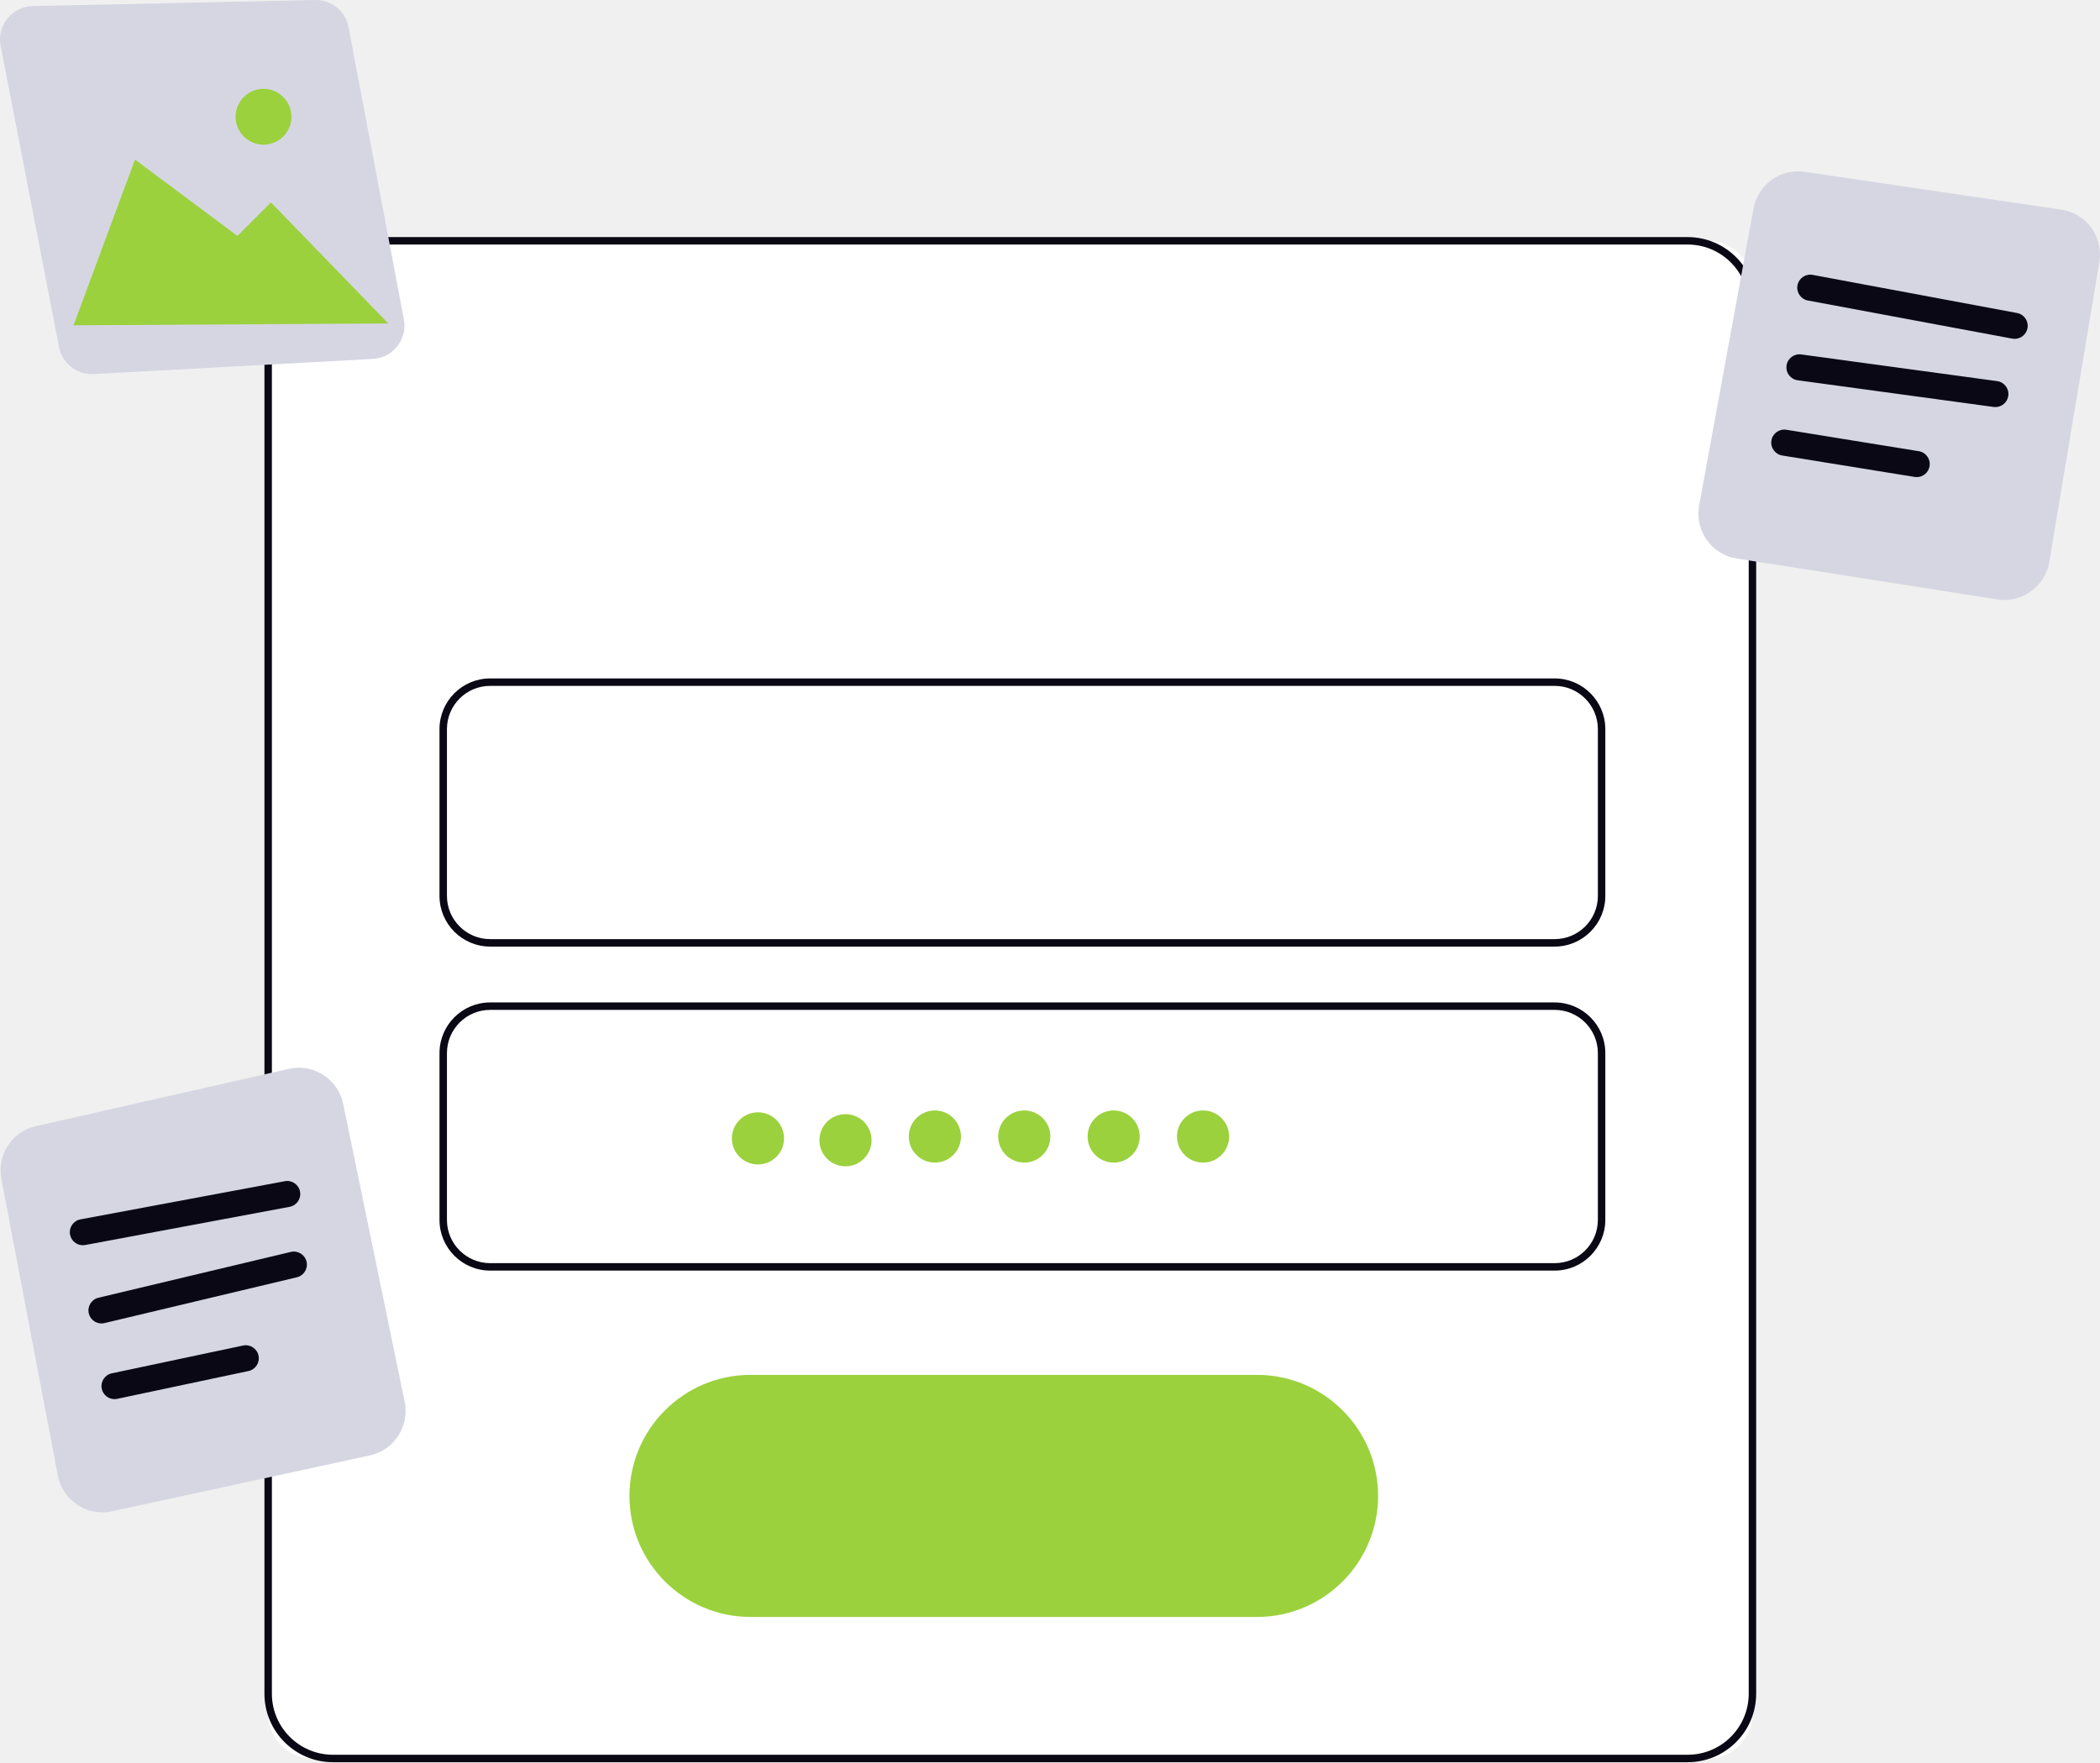
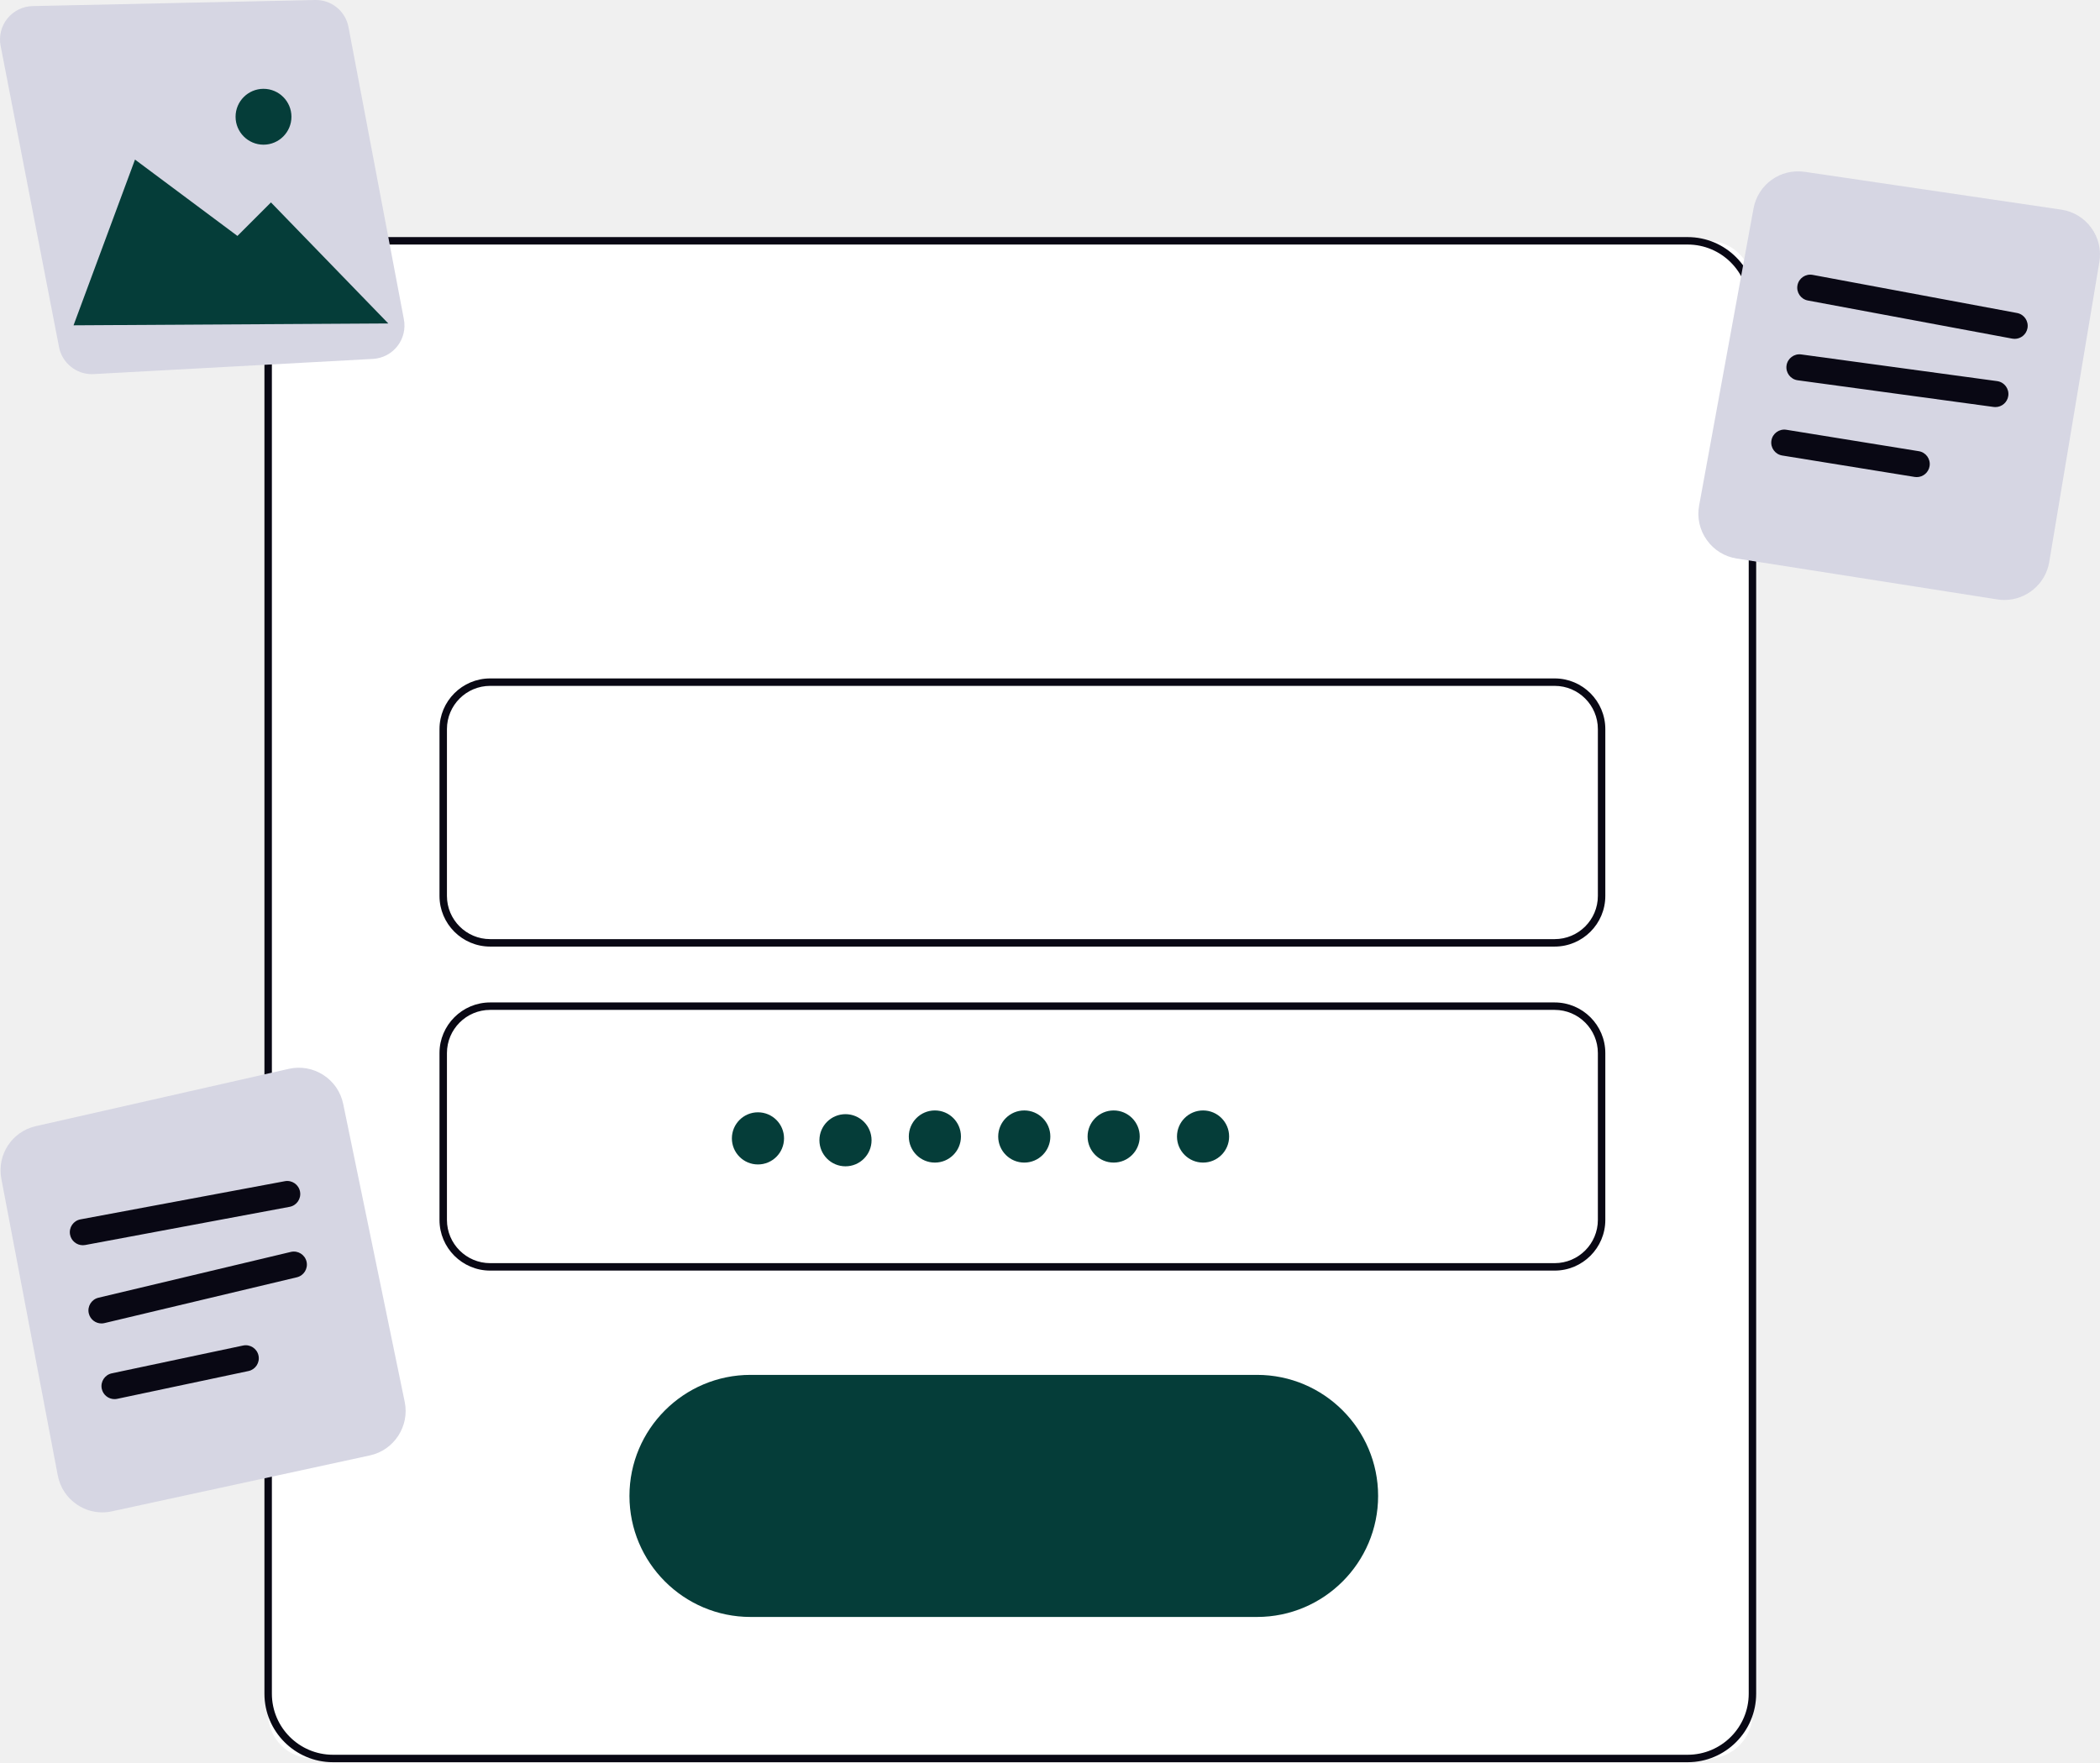
<svg xmlns="http://www.w3.org/2000/svg" width="818.553" height="686.948" viewBox="0 0 818.553 686.948" role="img" artist="Katerina Limpitsouni" source="https://undraw.co/">
  <rect x="104.526" y="93.874" width="578.555" height="591.621" rx="17.389" ry="17.389" fill="#fff" />
  <path d="M657.836,686.948H129.771c-14.721,0-26.697-11.976-26.697-26.697V119.12c0-14.721,11.976-26.697,26.697-26.697h528.065c14.72,0,26.696,11.976,26.696,26.697v541.13c0,14.721-11.976,26.697-26.696,26.697ZM129.771,95.326c-13.12,0-23.794,10.673-23.794,23.794v541.13c0,13.12,10.673,23.794,23.794,23.794h528.065c13.119,0,23.792-10.673,23.792-23.794V119.12c0-13.12-10.673-23.794-23.792-23.794H129.771Z" fill="#090814" />
  <path d="M605.985,368.997H191.058c-10.889,0-19.749-8.86-19.749-19.749v-65.036c0-10.889,8.86-19.747,19.749-19.747h414.927c10.889,0,19.747,8.858,19.747,19.747v65.036c0,10.889-8.858,19.749-19.747,19.749ZM191.058,267.368c-9.288,0-16.845,7.555-16.845,16.844v65.036c0,9.288,7.557,16.845,16.845,16.845h414.927c9.288,0,16.844-7.557,16.844-16.845v-65.036c0-9.288-7.555-16.844-16.844-16.844H191.058Z" fill="#090814" />
  <path d="M605.985,495.306H191.058c-10.889,0-19.749-8.86-19.749-19.749v-65.036c0-10.889,8.86-19.747,19.749-19.747h414.927c10.889,0,19.747,8.858,19.747,19.747v65.036c0,10.889-8.858,19.749-19.747,19.749ZM191.058,393.678c-9.288,0-16.845,7.555-16.845,16.844v65.036c0,9.288,7.557,16.845,16.845,16.845h414.927c9.288,0,16.844-7.557,16.844-16.845v-65.036c0-9.288-7.555-16.844-16.844-16.844H191.058Z" fill="#090814" />
-   <circle cx="295.442" cy="443.765" r="10.163" fill="#9BD13D" />
-   <circle cx="329.56" cy="444.491" r="10.163" fill="#9BD13D" />
-   <circle cx="364.404" cy="443.039" r="10.163" fill="#9BD13D" />
-   <circle cx="399.248" cy="443.039" r="10.163" fill="#9BD13D" />
-   <circle cx="434.092" cy="443.039" r="10.163" fill="#9BD13D" />
-   <circle cx="468.936" cy="443.039" r="10.163" fill="#9BD13D" />
-   <path d="M489.988,630.326h-197.45c-26.018,0-47.184-21.166-47.184-47.184s21.166-47.184,47.184-47.184h197.45c26.017,0,47.183,21.166,47.183,47.184s-21.166,47.184-47.183,47.184Z" fill="#9BD13D" />
+   <circle cx="295.442" cy="443.765" r="10.163" fill="#053D39" />
+   <circle cx="329.56" cy="444.491" r="10.163" fill="#053D39" />
+   <circle cx="364.404" cy="443.039" r="10.163" fill="#053D39" />
+   <circle cx="399.248" cy="443.039" r="10.163" fill="#053D39" />
+   <circle cx="434.092" cy="443.039" r="10.163" fill="#053D39" />
+   <circle cx="468.936" cy="443.039" r="10.163" fill="#053D39" />
+   <path d="M489.988,630.326h-197.45c-26.018,0-47.184-21.166-47.184-47.184s21.166-47.184,47.184-47.184h197.45c26.017,0,47.183,21.166,47.183,47.184s-21.166,47.184-47.183,47.184Z" fill="#053D39" />
  <path d="M35.789,145.852c-6.167,0-11.591-4.419-12.776-10.534L.239,17.852c-.732-3.774.234-7.655,2.648-10.646,2.413-2.99,6.002-4.754,9.845-4.836L122.786.003c6.427-.146,11.874,4.314,13.062,10.585l21.585,113.915c.698,3.686-.228,7.493-2.544,10.446-2.314,2.952-5.789,4.762-9.533,4.965l-108.863,5.916c-.235.013-.471.02-.703.02Z" fill="#d6d6e3" />
-   <polygon points="28.667 126.814 52.622 62.208 92.548 91.971 105.614 78.904 151.347 126.089 28.667 126.814" fill="#9BD13D" />
-   <path d="M102.711,56.401c-6.004,0-10.889-4.884-10.889-10.889s4.884-10.889,10.889-10.889,10.889,4.884,10.889,10.889-4.884,10.889-10.889,10.889Z" fill="#9BD13D" />
+   <polygon points="28.667 126.814 52.622 62.208 92.548 91.971 105.614 78.904 151.347 126.089 28.667 126.814" fill="#053D39" />
+   <path d="M102.711,56.401c-6.004,0-10.889-4.884-10.889-10.889s4.884-10.889,10.889-10.889,10.889,4.884,10.889,10.889-4.884,10.889-10.889,10.889Z" fill="#053D39" />
  <path d="M39.864,589.556c-3.431,0-6.787-1.004-9.723-2.946-4.012-2.657-6.719-6.723-7.618-11.45L.528,459.552c-1.791-9.417,4.129-18.451,13.476-20.567l98.532-22.319c4.676-1.056,9.465-.211,13.492,2.38,4.029,2.595,6.781,6.608,7.75,11.3l23.974,116.138c1.954,9.464-4.14,18.827-13.583,20.874l-100.512,21.787c-1.262.274-2.532.41-3.793.41Z" fill="#d6d6e3" />
  <path d="M32.291,485.418c-2.399,0-4.533-1.706-4.989-4.15-.516-2.759,1.303-5.413,4.062-5.928l79.658-14.881c2.758-.523,5.412,1.303,5.928,4.062s-1.303,5.413-4.062,5.928l-79.658,14.881c-.315.06-.629.088-.939.088Z" fill="#090814" />
  <path d="M39.552,515.907c-2.3,0-4.382-1.571-4.94-3.906-.649-2.729,1.036-5.47,3.767-6.121l74.985-17.854c2.728-.647,5.468,1.036,6.121,3.767.649,2.729-1.036,5.47-3.767,6.121l-74.985,17.854c-.396.094-.791.139-1.181.139Z" fill="#090814" />
  <path d="M44.632,545.406c-2.349,0-4.459-1.639-4.965-4.029-.581-2.746,1.173-5.443,3.917-6.024l51.157-10.833c2.76-.58,5.444,1.173,6.024,3.917.581,2.746-1.173,5.443-3.917,6.024l-51.157,10.833c-.356.075-.71.112-1.059.112Z" fill="#090814" />
  <path d="M781.3,233.887c-.903,0-1.816-.071-2.734-.214l-101.603-15.94c-4.755-.747-8.907-3.319-11.691-7.245-2.785-3.924-3.841-8.694-2.975-13.427l21.196-115.757c1.73-9.428,10.502-15.704,19.99-14.321l99.948,14.732c4.74.699,8.904,3.217,11.724,7.09,2.821,3.872,3.94,8.607,3.15,13.333l-19.542,116.966c-1.438,8.615-8.979,14.782-17.465,14.782Z" fill="#d6d6e3" />
  <path d="M785.294,132.092c-.309,0-.622-.028-.937-.088l-79.664-14.86c-2.759-.515-4.578-3.167-4.063-5.926.513-2.759,3.16-4.589,5.926-4.063l79.664,14.86c2.759.515,4.578,3.167,4.063,5.926-.455,2.444-2.59,4.151-4.989,4.151Z" fill="#090814" />
  <path d="M777.78,158.685c-.23,0-.459-.014-.693-.047l-76.377-10.401c-2.78-.379-4.727-2.939-4.348-5.721.38-2.782,2.949-4.73,5.721-4.348l76.377,10.401c2.78.379,4.727,2.939,4.348,5.721-.347,2.548-2.527,4.395-5.028,4.395Z" fill="#090814" />
  <path d="M747.118,185.985c-.269,0-.543-.023-.818-.067l-51.621-8.354c-2.77-.448-4.652-3.058-4.204-5.829.449-2.77,3.041-4.646,5.829-4.204l51.621,8.354c2.77.448,4.652,3.058,4.204,5.829-.404,2.495-2.561,4.27-5.011,4.27Z" fill="#090814" />
</svg>
